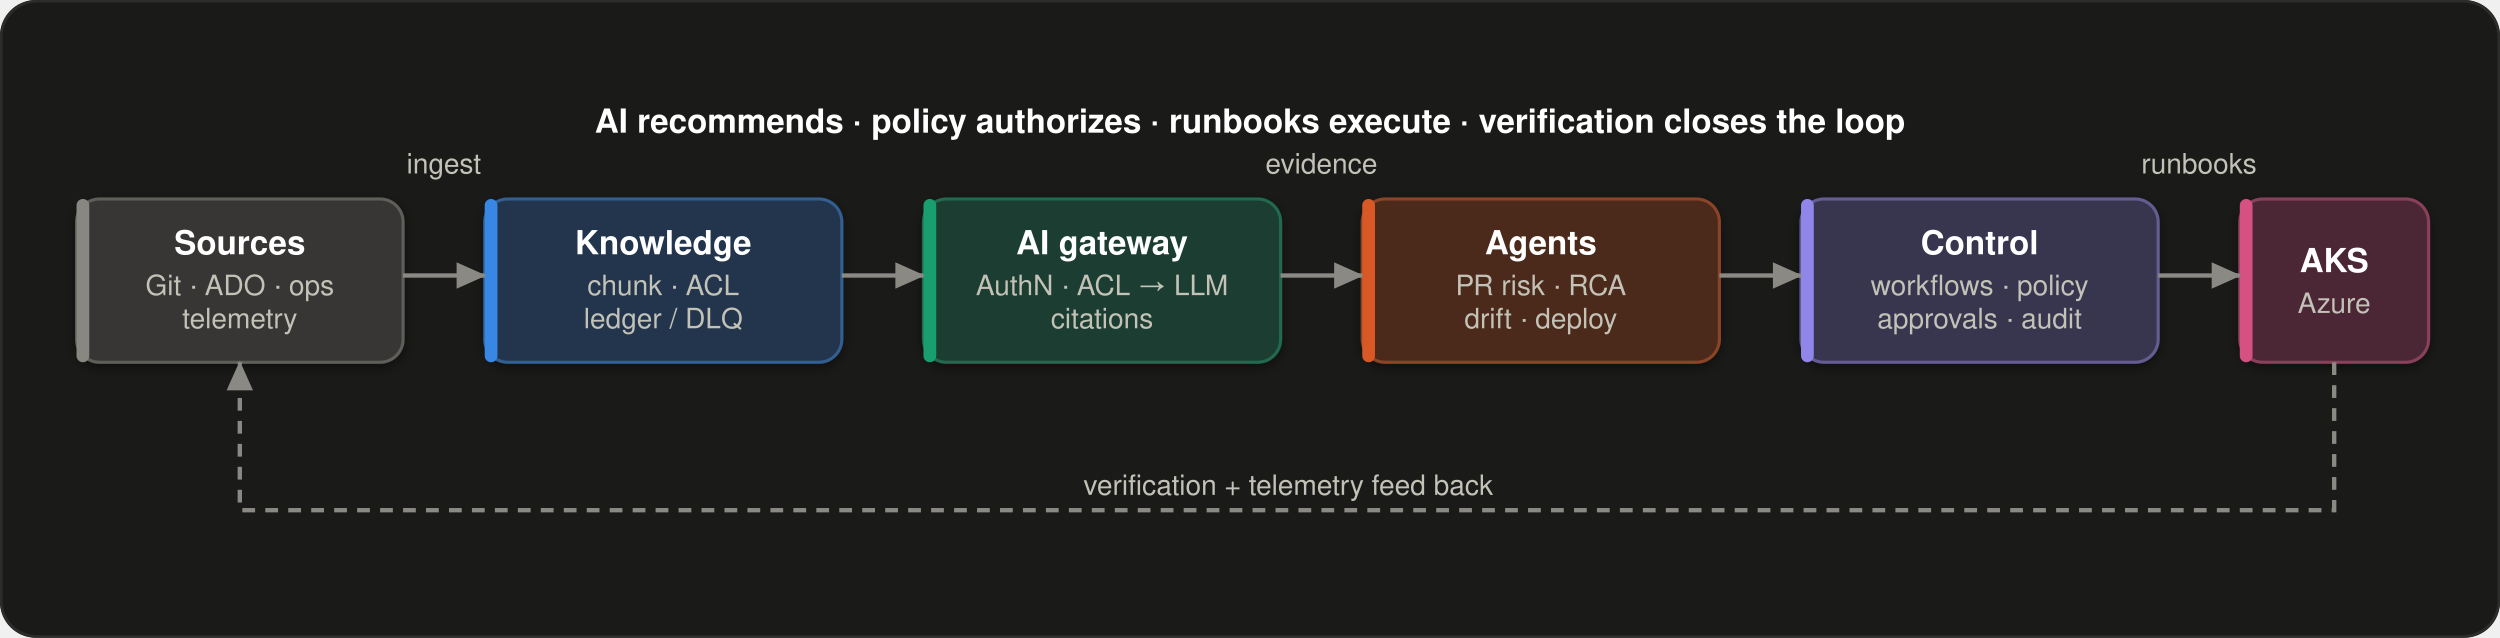
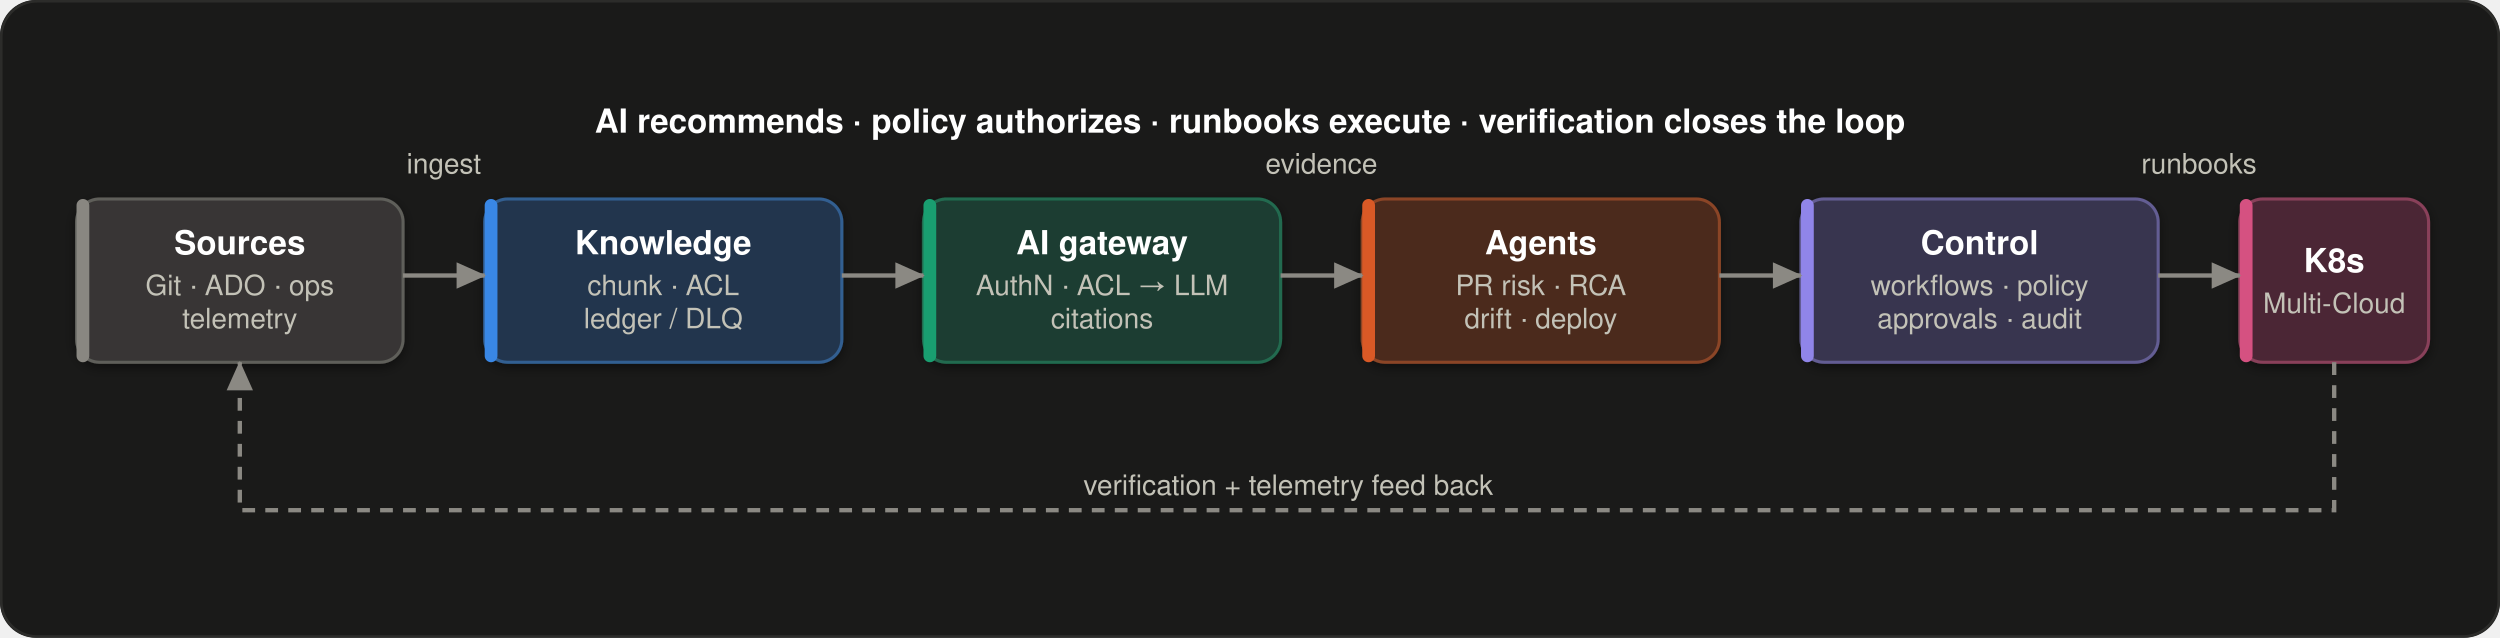
<svg xmlns="http://www.w3.org/2000/svg" viewBox="0 0 980 250" font-family="system-ui, -apple-system, 'Segoe UI', Helvetica, Arial, sans-serif" role="img" aria-label="The platform at a glance: sources to Azure through knowledge, gateway, agents, control and execution, with telemetry feeding back">
  <defs>
    <filter id="soft-dark" x="-12%" y="-12%" width="124%" height="130%">
      <feDropShadow dx="0" dy="1.5" stdDeviation="2.2" flood-color="#000000" flood-opacity="0.45" />
    </filter>
    <marker id="arrow-dark" viewBox="0 0 10 10" refX="8.6" refY="5" markerWidth="8" markerHeight="8" orient="auto-start-reverse">
      <path d="M 0.5 1.2 L 9 5 L 0.5 8.8 z" fill="#8b8983" />
    </marker>
    <marker id="arrow-good-dark" viewBox="0 0 10 10" refX="8.6" refY="5" markerWidth="8" markerHeight="8" orient="auto-start-reverse">
      <path d="M 0.5 1.2 L 9 5 L 0.5 8.8 z" fill="#0ca30c" />
    </marker>
    <marker id="arrow-bad-dark" viewBox="0 0 10 10" refX="8.6" refY="5" markerWidth="8" markerHeight="8" orient="auto-start-reverse">
      <path d="M 0.5 1.2 L 9 5 L 0.5 8.8 z" fill="#e66767" />
    </marker>
    <marker id="arrow-warn-dark" viewBox="0 0 10 10" refX="8.6" refY="5" markerWidth="8" markerHeight="8" orient="auto-start-reverse">
      <path d="M 0.5 1.2 L 9 5 L 0.5 8.8 z" fill="#ec835a" />
    </marker>
  </defs>
  <rect x="0" y="0" width="980" height="250" rx="14" fill="#1a1a19" />
  <rect x="0.5" y="0.5" width="979" height="249" rx="14" fill="none" stroke="#2c2c2a" stroke-width="1" />
  <rect x="30" y="78" width="128" height="64" rx="9" fill="#373634" stroke="#5f5e5a" stroke-width="1.2" filter="url(#soft-dark)" />
  <rect x="30" y="78" width="5" height="64" rx="2.5" fill="#898781" />
  <text x="94.0" y="99.68" font-size="13" text-anchor="middle" fill="#ffffff" font-weight="600">Sources</text>
  <text x="94.0" y="115.68" font-size="11" text-anchor="middle" fill="#c3c2b7" font-weight="normal">Git · ADO · ops</text>
  <text x="94.0" y="128.68" font-size="11" text-anchor="middle" fill="#c3c2b7" font-weight="normal">telemetry</text>
  <rect x="190" y="78" width="140" height="64" rx="9" fill="#22364e" stroke="#335e91" stroke-width="1.2" filter="url(#soft-dark)" />
  <rect x="190" y="78" width="5" height="64" rx="2.5" fill="#3987e5" />
  <text x="260.0" y="99.68" font-size="13" text-anchor="middle" fill="#ffffff" font-weight="600">Knowledge</text>
  <text x="260.0" y="115.68" font-size="11" text-anchor="middle" fill="#c3c2b7" font-weight="normal">chunk · ACL</text>
  <text x="260.0" y="128.68" font-size="11" text-anchor="middle" fill="#c3c2b7" font-weight="normal">ledger / DLQ</text>
  <rect x="362" y="78" width="140" height="64" rx="9" fill="#1a3c30" stroke="#226b50" stroke-width="1.2" filter="url(#soft-dark)" />
  <rect x="362" y="78" width="5" height="64" rx="2.5" fill="#199e70" />
  <text x="432.0" y="99.68" font-size="13" text-anchor="middle" fill="#ffffff" font-weight="600">AI gateway</text>
  <text x="432.0" y="115.68" font-size="11" text-anchor="middle" fill="#c3c2b7" font-weight="normal">AuthN · ACL → LLM</text>
  <text x="432.0" y="128.68" font-size="11" text-anchor="middle" fill="#c3c2b7" font-weight="normal">citations</text>
  <rect x="534" y="78" width="140" height="64" rx="9" fill="#4c2a1c" stroke="#8b4528" stroke-width="1.2" filter="url(#soft-dark)" />
  <rect x="534" y="78" width="5" height="64" rx="2.5" fill="#d95926" />
  <text x="604.0" y="99.68" font-size="13" text-anchor="middle" fill="#ffffff" font-weight="600">Agents</text>
  <text x="604.0" y="115.68" font-size="11" text-anchor="middle" fill="#c3c2b7" font-weight="normal">PR risk · RCA</text>
  <text x="604.0" y="128.68" font-size="11" text-anchor="middle" fill="#c3c2b7" font-weight="normal">drift · deploy</text>
  <rect x="706" y="78" width="140" height="64" rx="9" fill="#39364f" stroke="#635d93" stroke-width="1.2" filter="url(#soft-dark)" />
  <rect x="706" y="78" width="5" height="64" rx="2.5" fill="#9085e9" />
  <text x="776.0" y="99.68" font-size="13" text-anchor="middle" fill="#ffffff" font-weight="600">Control</text>
  <text x="776.0" y="115.68" font-size="11" text-anchor="middle" fill="#c3c2b7" font-weight="normal">workflows · policy</text>
  <text x="776.0" y="128.68" font-size="11" text-anchor="middle" fill="#c3c2b7" font-weight="normal">approvals · audit</text>
  <rect x="878" y="78" width="74" height="64" rx="9" fill="#4b2834" stroke="#89405a" stroke-width="1.2" filter="url(#soft-dark)" />
  <rect x="878" y="78" width="5" height="64" rx="2.5" fill="#d55181" />
-   <text x="915.0" y="106.68" font-size="13" text-anchor="middle" fill="#ffffff" font-weight="600">AKS</text>
-   <text x="915.0" y="122.68" font-size="11" text-anchor="middle" fill="#c3c2b7" font-weight="normal">Azure</text>
+   <text x="915.0" y="106.68" font-size="13" text-anchor="middle" fill="#ffffff" font-weight="600">K8s</text>
+   <text x="915.0" y="122.68" font-size="11" text-anchor="middle" fill="#c3c2b7" font-weight="normal">Multi-Cloud</text>
  <path d="M 158 108 L 190 108" fill="none" stroke="#8b8983" stroke-width="1.7" marker-end="url(#arrow-dark)" />
  <text x="174" y="68" font-size="11" text-anchor="middle" fill="#c3c2b7" font-weight="normal" paint-order="stroke" stroke="#1a1a19" stroke-width="5" stroke-linejoin="round">ingest</text>
  <path d="M 330 108 L 362 108" fill="none" stroke="#8b8983" stroke-width="1.7" marker-end="url(#arrow-dark)" />
  <path d="M 502 108 L 534 108" fill="none" stroke="#8b8983" stroke-width="1.7" marker-end="url(#arrow-dark)" />
  <text x="518" y="68" font-size="11" text-anchor="middle" fill="#c3c2b7" font-weight="normal" paint-order="stroke" stroke="#1a1a19" stroke-width="5" stroke-linejoin="round">evidence</text>
  <path d="M 674 108 L 706 108" fill="none" stroke="#8b8983" stroke-width="1.7" marker-end="url(#arrow-dark)" />
  <path d="M 846 108 L 878 108" fill="none" stroke="#8b8983" stroke-width="1.7" marker-end="url(#arrow-dark)" />
  <text x="862" y="68" font-size="11" text-anchor="middle" fill="#c3c2b7" font-weight="normal" paint-order="stroke" stroke="#1a1a19" stroke-width="5" stroke-linejoin="round">runbooks</text>
  <path d="M 915 142 L 915 200 L 94 200 L 94 142" fill="none" stroke="#8b8983" stroke-width="1.7" stroke-dasharray="5 4" marker-end="url(#arrow-dark)" />
  <text x="505" y="194" font-size="11" text-anchor="middle" fill="#c3c2b7" font-weight="normal" paint-order="stroke" stroke="#1a1a19" stroke-width="5" stroke-linejoin="round">verification + telemetry feed back</text>
  <text x="490" y="52" font-size="13" text-anchor="middle" fill="#ffffff" font-weight="600">AI recommends · policy authorizes · runbooks execute · verification closes the loop</text>
</svg>
